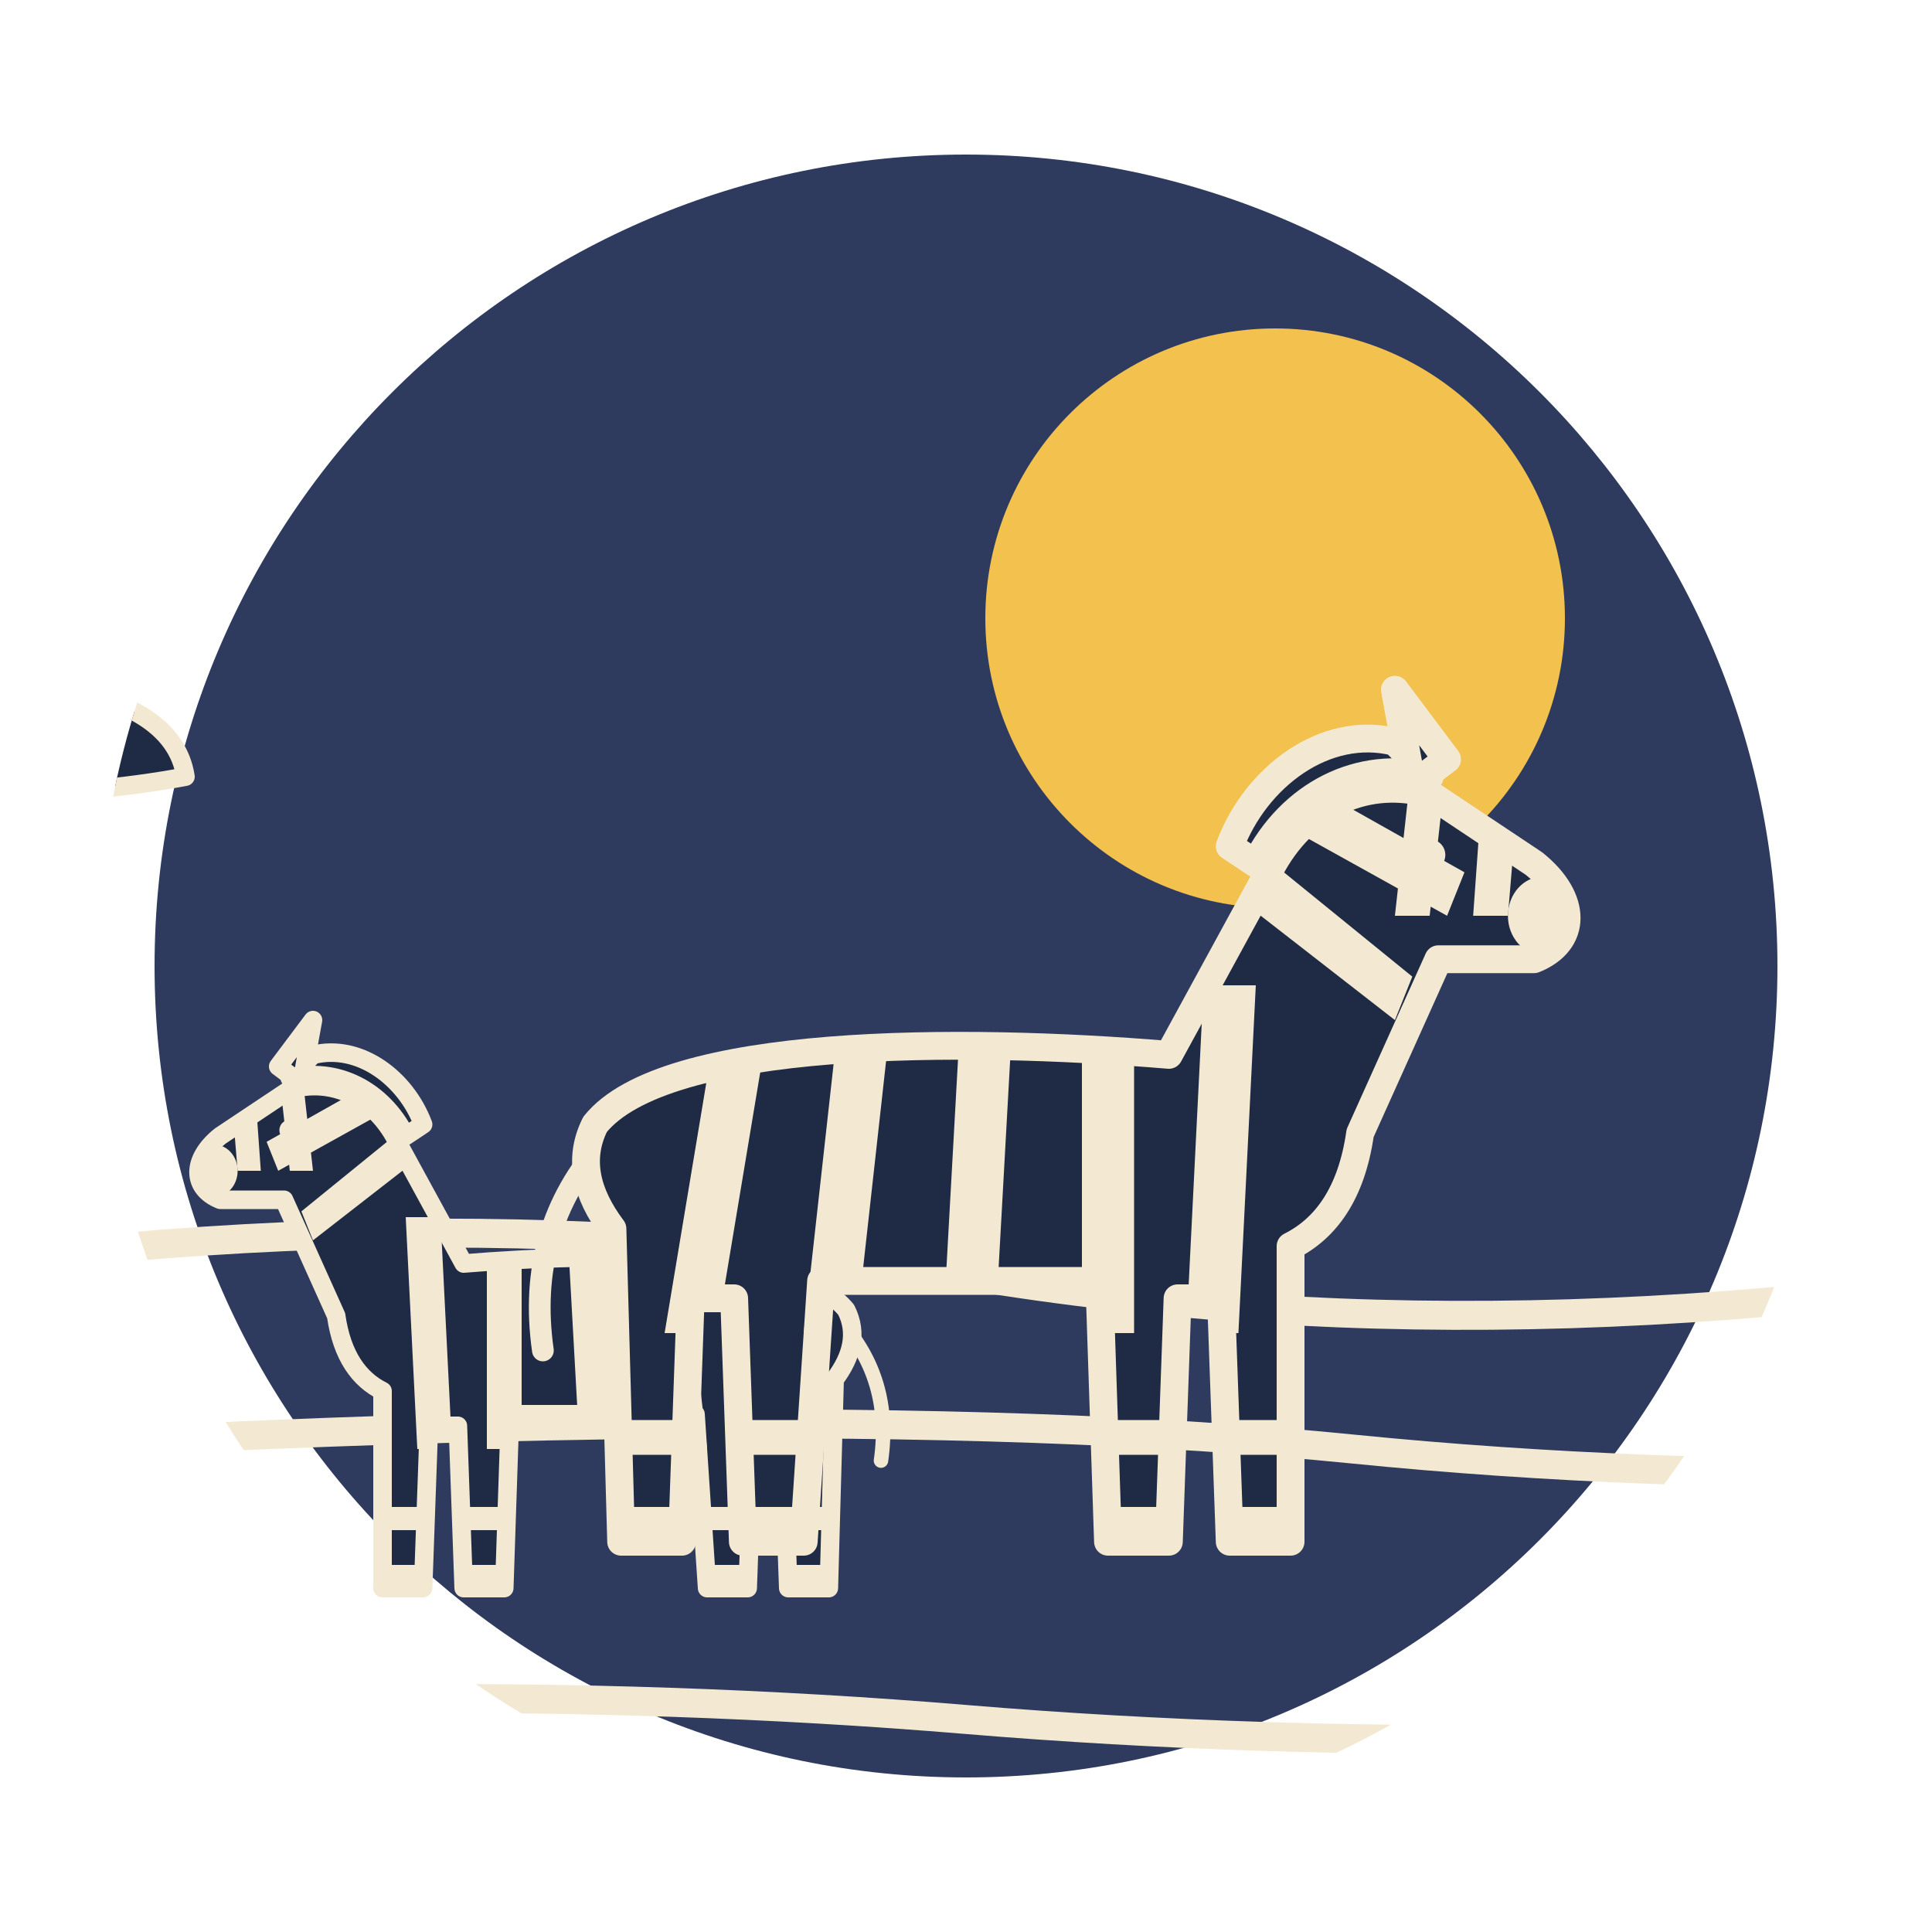
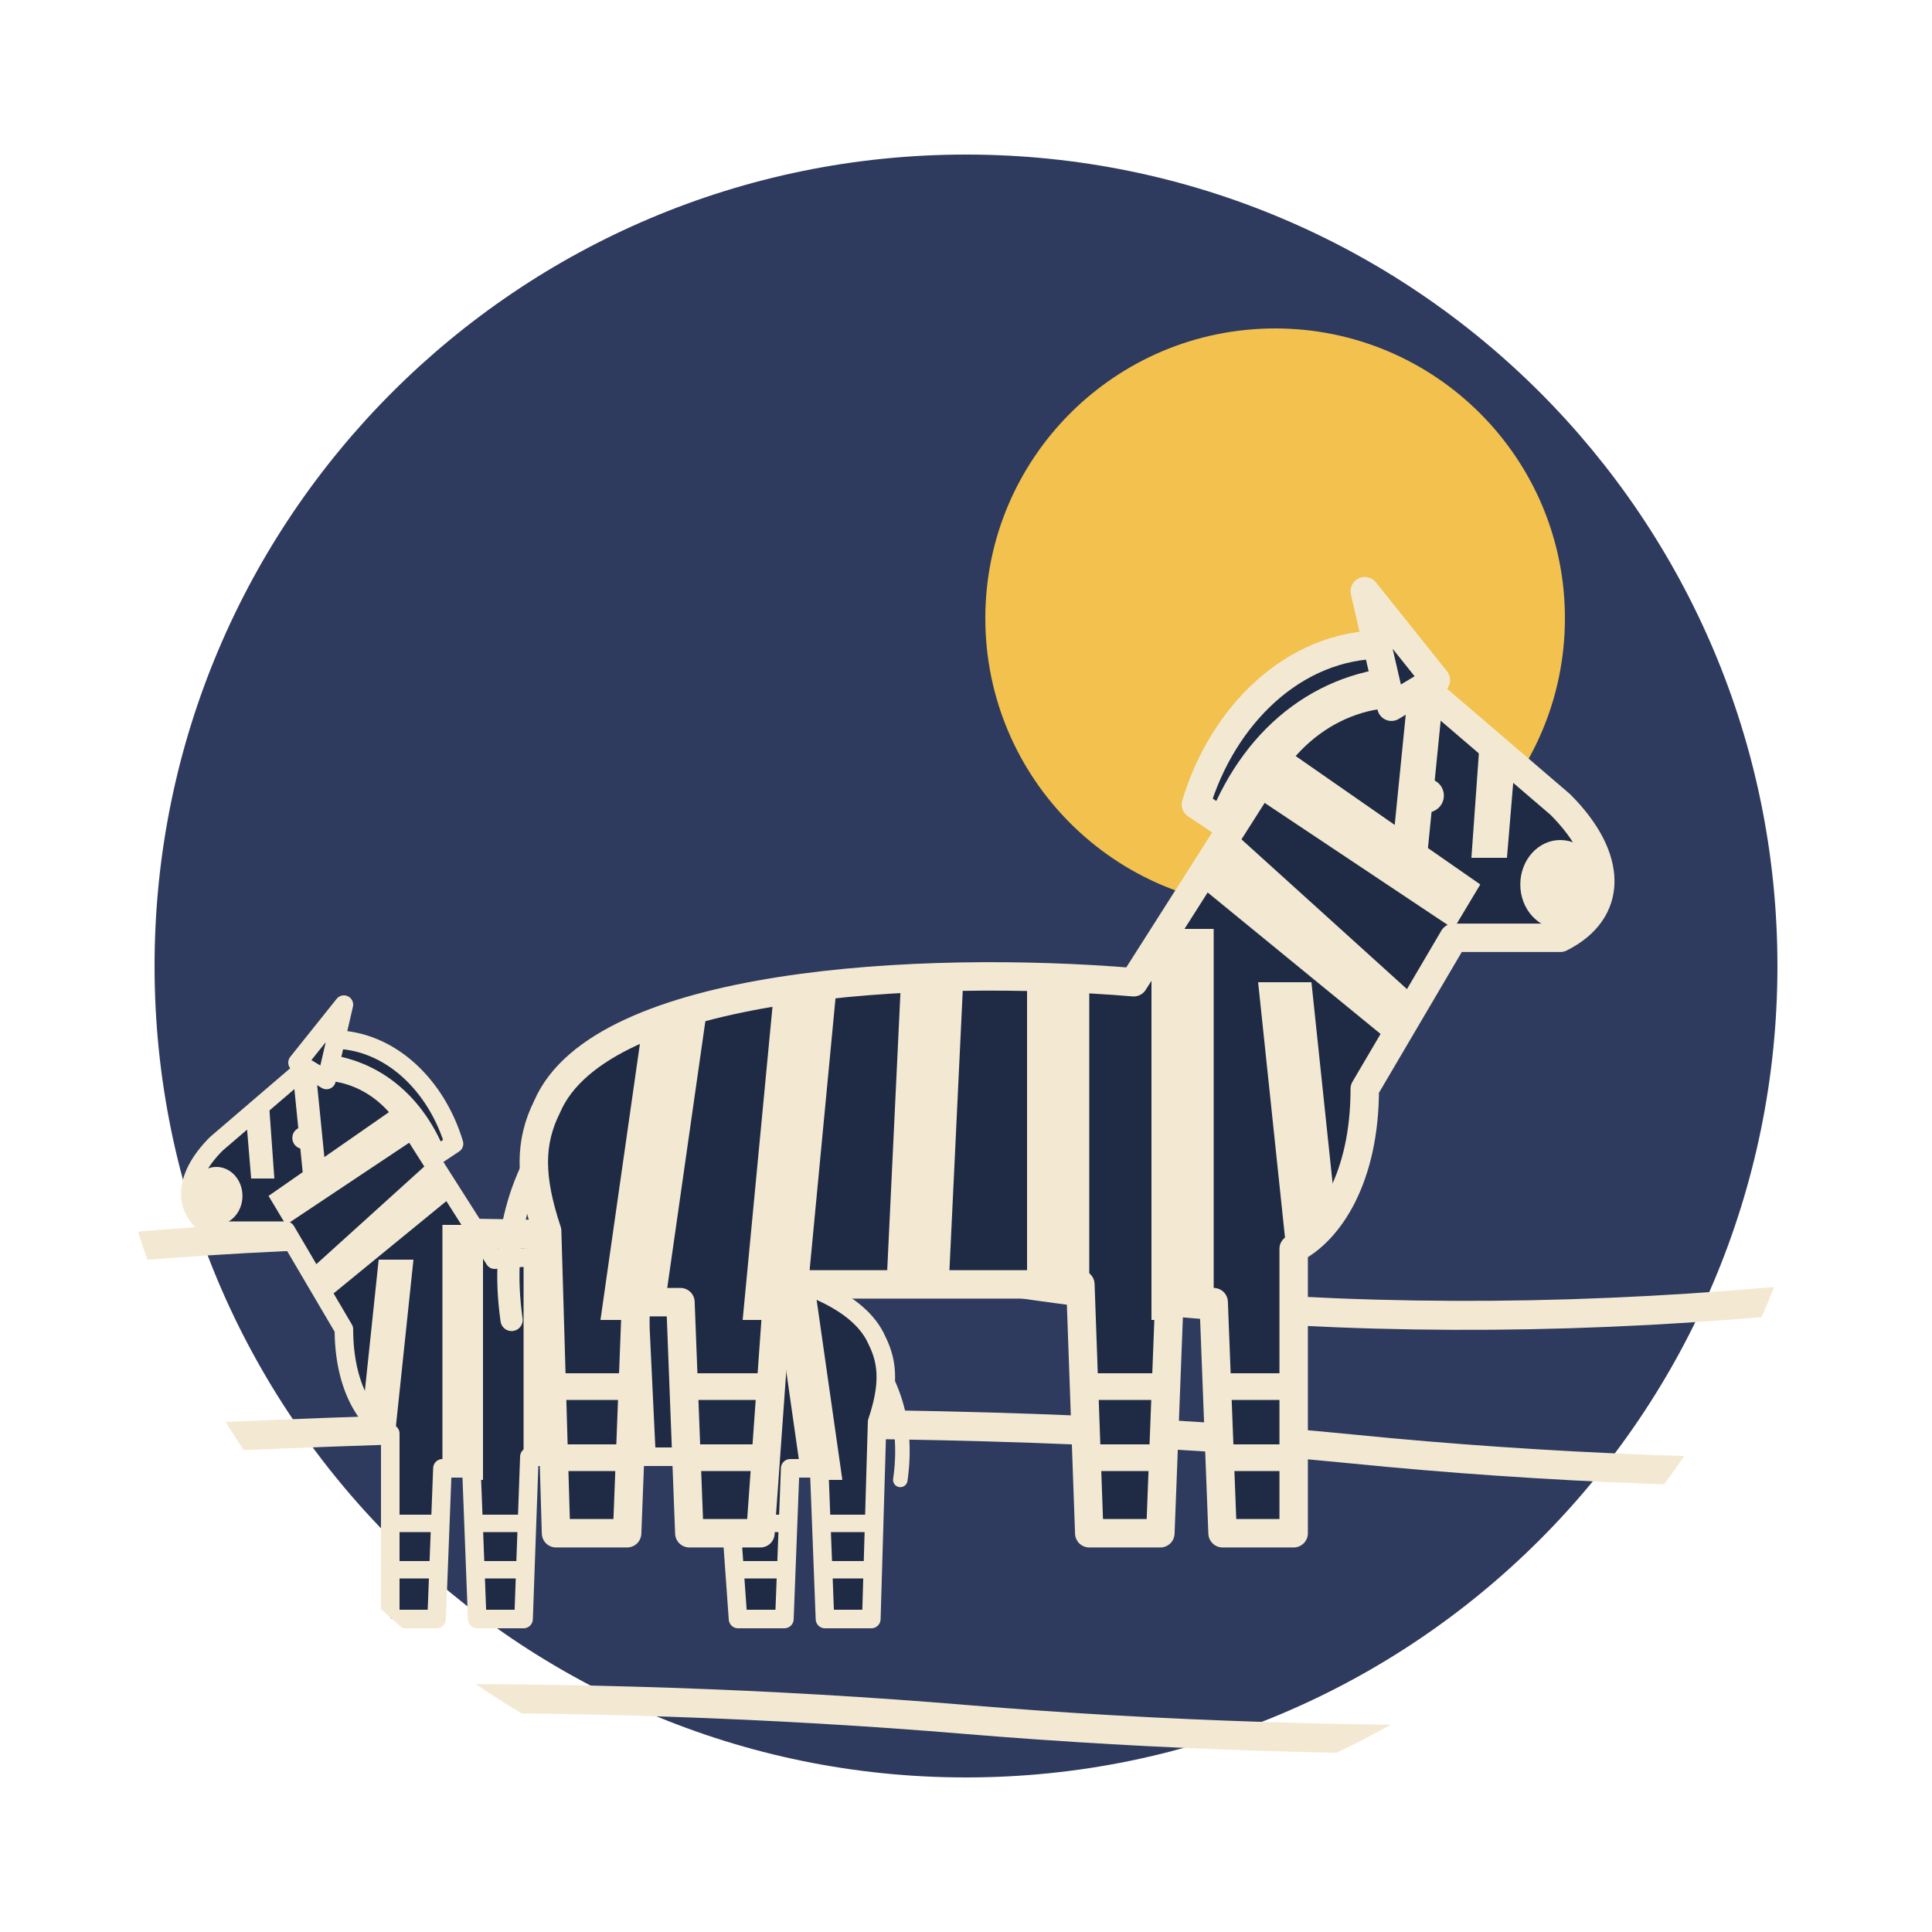
<svg xmlns="http://www.w3.org/2000/svg" viewBox="0 0 200 200" width="200" height="200">
  <defs>
    <clipPath id="clip">
      <circle cx="100" cy="100" r="90" />
    </clipPath>
  </defs>
  <circle cx="100" cy="100" r="84" fill="#2E3B5E" />
  <g clip-path="url(#clip)">
    <path d="M-30 135.0 Q40 122 100 132 T230 128.0" fill="none" stroke="#F3E9D2" stroke-width="3" stroke-linecap="round" />
    <path d="M-30 151.8 Q80 144 140 150 T270 147.6" fill="none" stroke="#F3E9D2" stroke-width="3" stroke-linecap="round" />
    <path d="M-30 179.5 Q40 173 100 178 T230 176.0" fill="none" stroke="#F3E9D2" stroke-width="3" stroke-linecap="round" />
    <circle cx="132" cy="64" r="30" fill="#F2C14E" />
-     <g transform="translate(-96 6) scale(0.6)">
-       <path d="M152 184 L153 142 M153 142 L141 125 M153 142 L165 122" fill="none" stroke="#F3E9D2" stroke-width="8.4" stroke-linecap="round" stroke-linejoin="round" />
-       <path d="M152 184 L153 142 M153 142 L141 125 M153 142 L165 122" fill="none" stroke="#1F2A44" stroke-width="2.0" stroke-linecap="round" stroke-linejoin="round" />
-       <path d="M116 124 Q138 104 166 108 Q190 111 192 124 Q160 130 116 124Z" fill="#1F2A44" stroke="#F3E9D2" stroke-width="3.2" stroke-linejoin="round" stroke-linecap="round" />
-       <path d="M128 112 Q150 97 178 104 Q162 113 128 112Z" fill="#1F2A44" stroke="#F3E9D2" stroke-width="3.2" stroke-linejoin="round" stroke-linecap="round" />
-     </g>
-     <g transform="translate(114 66) scale(-.6 .6)">
+     <g transform="translate(116 68) scale(-.6 .6)">
      <path d="M45 118 Q36 128 38 142" fill="none" stroke="#F3E9D2" stroke-width="2.5" stroke-linecap="round" stroke-linejoin="round" />
-       <path d="M44 116 C52 106 86 106 110 108 L122 86 C126 79 133 76 140 78 L152 86 C157 90 157 95 152 97 L141 97 L132 117 C131 124 128 128 124 130 L124 164 L117 164 L116 136 L111 136 L110 164 L103 164 L102 134 L70 134 L68 164 L61 164 L60 136 L55 136 L54 164 L47 164 L46 128 C43 124 42 120 44 116Z" fill="#1F2A44" stroke="#F3E9D2" stroke-width="3.2" stroke-linejoin="round" stroke-linecap="round" />
+       <path d="M42 118 C48 104 84 102 108 104 L122 82 C126 74 134 70 142 72 L156 84 C162 90 162 96 156 99 L144 99 L134 116 C134 126 130 132 126 134 L126 166 L118 166 L117 140 L112 140 L111 166 L103 166 L102 138 L68 138 L66 166 L58 166 L57 140 L52 140 L51 166 L43 166 L42 132 C40 126 40 122 42 118Z" fill="#1F2A44" stroke="#F3E9D2" stroke-width="3.2" stroke-linejoin="round" stroke-linecap="round" />
      <clipPath id="wildclip17">
-         <path d="M44 116 C52 106 86 106 110 108 L122 86 C126 79 133 76 140 78 L152 86 C157 90 157 95 152 97 L141 97 L132 117 C131 124 128 128 124 130 L124 164 L117 164 L116 136 L111 136 L110 164 L103 164 L102 134 L70 134 L68 164 L61 164 L60 136 L55 136 L54 164 L47 164 L46 128 C43 124 42 120 44 116Z" />
+         <path d="M42 118 C48 104 84 102 108 104 L122 82 C126 74 134 70 142 72 L156 84 C162 90 162 96 156 99 L144 99 L134 116 C134 126 130 132 126 134 L126 166 L118 166 L117 140 L112 140 L111 166 L103 166 L102 138 L68 138 L66 166 L58 166 L57 140 L52 140 L51 166 L43 166 L42 132 C40 126 40 122 42 118Z" />
      </clipPath>
      <g clip-path="url(#wildclip17)">
-         <path d="M58 104 L52 140 L58 140 L64 104Z M72 104 L68 140 L74 140 L78 104Z M86 104 L84 140 L90 140 L92 104Z M100 104 L100 140 L106 140 L106 104Z M114 100 L112 140 L118 140 L120 100Z M118 90 L136 104 L138 99 L122 86Z M124 82 L142 92 L144 87 L128 78Z M40 150 H130 V154 H40Z M40 160 H130 V164 H40Z M138 74 L136 92 L140 92 L142 74Z M146 78 L145 92 L149 92 L150 80Z" fill="#F3E9D2" />
+         <path d="M54 100 L48 142 L55 142 L61 100Z M68 100 L64 142 L71 142 L75 100Z M82 100 L80 142 L87 142 L89 100Z M96 100 L96 142 L103 142 L103 100Z M110 98 L110 142 L117 142 L117 98Z M122 104 L126 142 L132 142 L128 104Z M114 92 L136 110 L139 105 L118 86Z M120 82 L144 98 L147 93 L124 77Z M40 148 H130 V151 H40Z M40 156 H130 V159 H40Z M139 70 L137 90 L141 90 L143 70Z M147 76 L146 90 L150 90 L151 78Z" fill="#F3E9D2" />
      </g>
-       <path d="M120 86 C124 78 132 74 140 76 L136 72 C128 70 120 76 117 84Z" fill="#1F2A44" stroke="#F3E9D2" stroke-width="3.2" stroke-linejoin="round" stroke-linecap="round" />
-       <path d="M138 77 L136 66 L142 74Z" fill="#1F2A44" stroke="#F3E9D2" stroke-width="3.2" stroke-linejoin="round" stroke-linecap="round" />
-       <path d="M149 92 a4 4.5 0 1 0 8 0 a4 4.5 0 1 0 -8 0Z" fill="#F3E9D2" />
-       <path d="M138.2 85 a1.8 1.8 0 1 0 3.6 0 a1.8 1.8 0 1 0 -3.6 0Z" fill="#F3E9D2" />
+       <path d="M118 86 C122 76 130 70 140 70 L136 66 C126 66 118 74 115 84Z" fill="#1F2A44" stroke="#F3E9D2" stroke-width="3.2" stroke-linejoin="round" stroke-linecap="round" />
+       <path d="M137 73 L134 60 L142 70Z" fill="#1F2A44" stroke="#F3E9D2" stroke-width="3.2" stroke-linejoin="round" stroke-linecap="round" />
+       <path d="M151.5 93 a4.5 5 0 1 0 9.0 0 a4.5 5 0 1 0 -9.0 0Z" fill="#F3E9D2" />
+       <path d="M139.1 83 a1.9 1.9 0 1 0 3.8 0 a1.9 1.9 0 1 0 -3.8 0Z" fill="#F3E9D2" />
    </g>
-     <g transform="translate(22 12) scale(.9)">
+     <g transform="translate(18 6) scale(.92)">
      <path d="M45 118 Q36 128 38 142" fill="none" stroke="#F3E9D2" stroke-width="2.5" stroke-linecap="round" stroke-linejoin="round" />
-       <path d="M44 116 C52 106 86 106 110 108 L122 86 C126 79 133 76 140 78 L152 86 C157 90 157 95 152 97 L141 97 L132 117 C131 124 128 128 124 130 L124 164 L117 164 L116 136 L111 136 L110 164 L103 164 L102 134 L70 134 L68 164 L61 164 L60 136 L55 136 L54 164 L47 164 L46 128 C43 124 42 120 44 116Z" fill="#1F2A44" stroke="#F3E9D2" stroke-width="3.2" stroke-linejoin="round" stroke-linecap="round" />
+       <path d="M42 118 C48 104 84 102 108 104 L122 82 C126 74 134 70 142 72 L156 84 C162 90 162 96 156 99 L144 99 L134 116 C134 126 130 132 126 134 L126 166 L118 166 L117 140 L112 140 L111 166 L103 166 L102 138 L68 138 L66 166 L58 166 L57 140 L52 140 L51 166 L43 166 L42 132 C40 126 40 122 42 118Z" fill="#1F2A44" stroke="#F3E9D2" stroke-width="3.2" stroke-linejoin="round" stroke-linecap="round" />
      <clipPath id="wildclip18">
-         <path d="M44 116 C52 106 86 106 110 108 L122 86 C126 79 133 76 140 78 L152 86 C157 90 157 95 152 97 L141 97 L132 117 C131 124 128 128 124 130 L124 164 L117 164 L116 136 L111 136 L110 164 L103 164 L102 134 L70 134 L68 164 L61 164 L60 136 L55 136 L54 164 L47 164 L46 128 C43 124 42 120 44 116Z" />
+         <path d="M42 118 C48 104 84 102 108 104 L122 82 C126 74 134 70 142 72 L156 84 C162 90 162 96 156 99 L144 99 L134 116 C134 126 130 132 126 134 L126 166 L118 166 L117 140 L112 140 L111 166 L103 166 L102 138 L68 138 L66 166 L58 166 L57 140 L52 140 L51 166 L43 166 L42 132 C40 126 40 122 42 118Z" />
      </clipPath>
      <g clip-path="url(#wildclip18)">
-         <path d="M58 104 L52 140 L58 140 L64 104Z M72 104 L68 140 L74 140 L78 104Z M86 104 L84 140 L90 140 L92 104Z M100 104 L100 140 L106 140 L106 104Z M114 100 L112 140 L118 140 L120 100Z M118 90 L136 104 L138 99 L122 86Z M124 82 L142 92 L144 87 L128 78Z M40 150 H130 V154 H40Z M40 160 H130 V164 H40Z M138 74 L136 92 L140 92 L142 74Z M146 78 L145 92 L149 92 L150 80Z" fill="#F3E9D2" />
+         <path d="M54 100 L48 142 L55 142 L61 100Z M68 100 L64 142 L71 142 L75 100Z M82 100 L80 142 L87 142 L89 100Z M96 100 L96 142 L103 142 L103 100Z M110 98 L110 142 L117 142 L117 98Z M122 104 L126 142 L132 142 L128 104Z M114 92 L136 110 L139 105 L118 86Z M120 82 L144 98 L147 93 L124 77Z M40 148 H130 V151 H40Z M40 156 H130 V159 H40Z M139 70 L137 90 L141 90 L143 70Z M147 76 L146 90 L150 90 L151 78Z" fill="#F3E9D2" />
      </g>
-       <path d="M120 86 C124 78 132 74 140 76 L136 72 C128 70 120 76 117 84Z" fill="#1F2A44" stroke="#F3E9D2" stroke-width="3.2" stroke-linejoin="round" stroke-linecap="round" />
-       <path d="M138 77 L136 66 L142 74Z" fill="#1F2A44" stroke="#F3E9D2" stroke-width="3.2" stroke-linejoin="round" stroke-linecap="round" />
-       <path d="M149 92 a4 4.5 0 1 0 8 0 a4 4.5 0 1 0 -8 0Z" fill="#F3E9D2" />
-       <path d="M138.2 85 a1.8 1.8 0 1 0 3.6 0 a1.8 1.8 0 1 0 -3.6 0Z" fill="#F3E9D2" />
+       <path d="M118 86 C122 76 130 70 140 70 L136 66 C126 66 118 74 115 84Z" fill="#1F2A44" stroke="#F3E9D2" stroke-width="3.2" stroke-linejoin="round" stroke-linecap="round" />
+       <path d="M137 73 L134 60 L142 70Z" fill="#1F2A44" stroke="#F3E9D2" stroke-width="3.2" stroke-linejoin="round" stroke-linecap="round" />
+       <path d="M151.5 93 a4.5 5 0 1 0 9.0 0 a4.5 5 0 1 0 -9.0 0Z" fill="#F3E9D2" />
+       <path d="M139.1 83 a1.9 1.9 0 1 0 3.8 0 a1.9 1.9 0 1 0 -3.8 0Z" fill="#F3E9D2" />
    </g>
  </g>
</svg>
